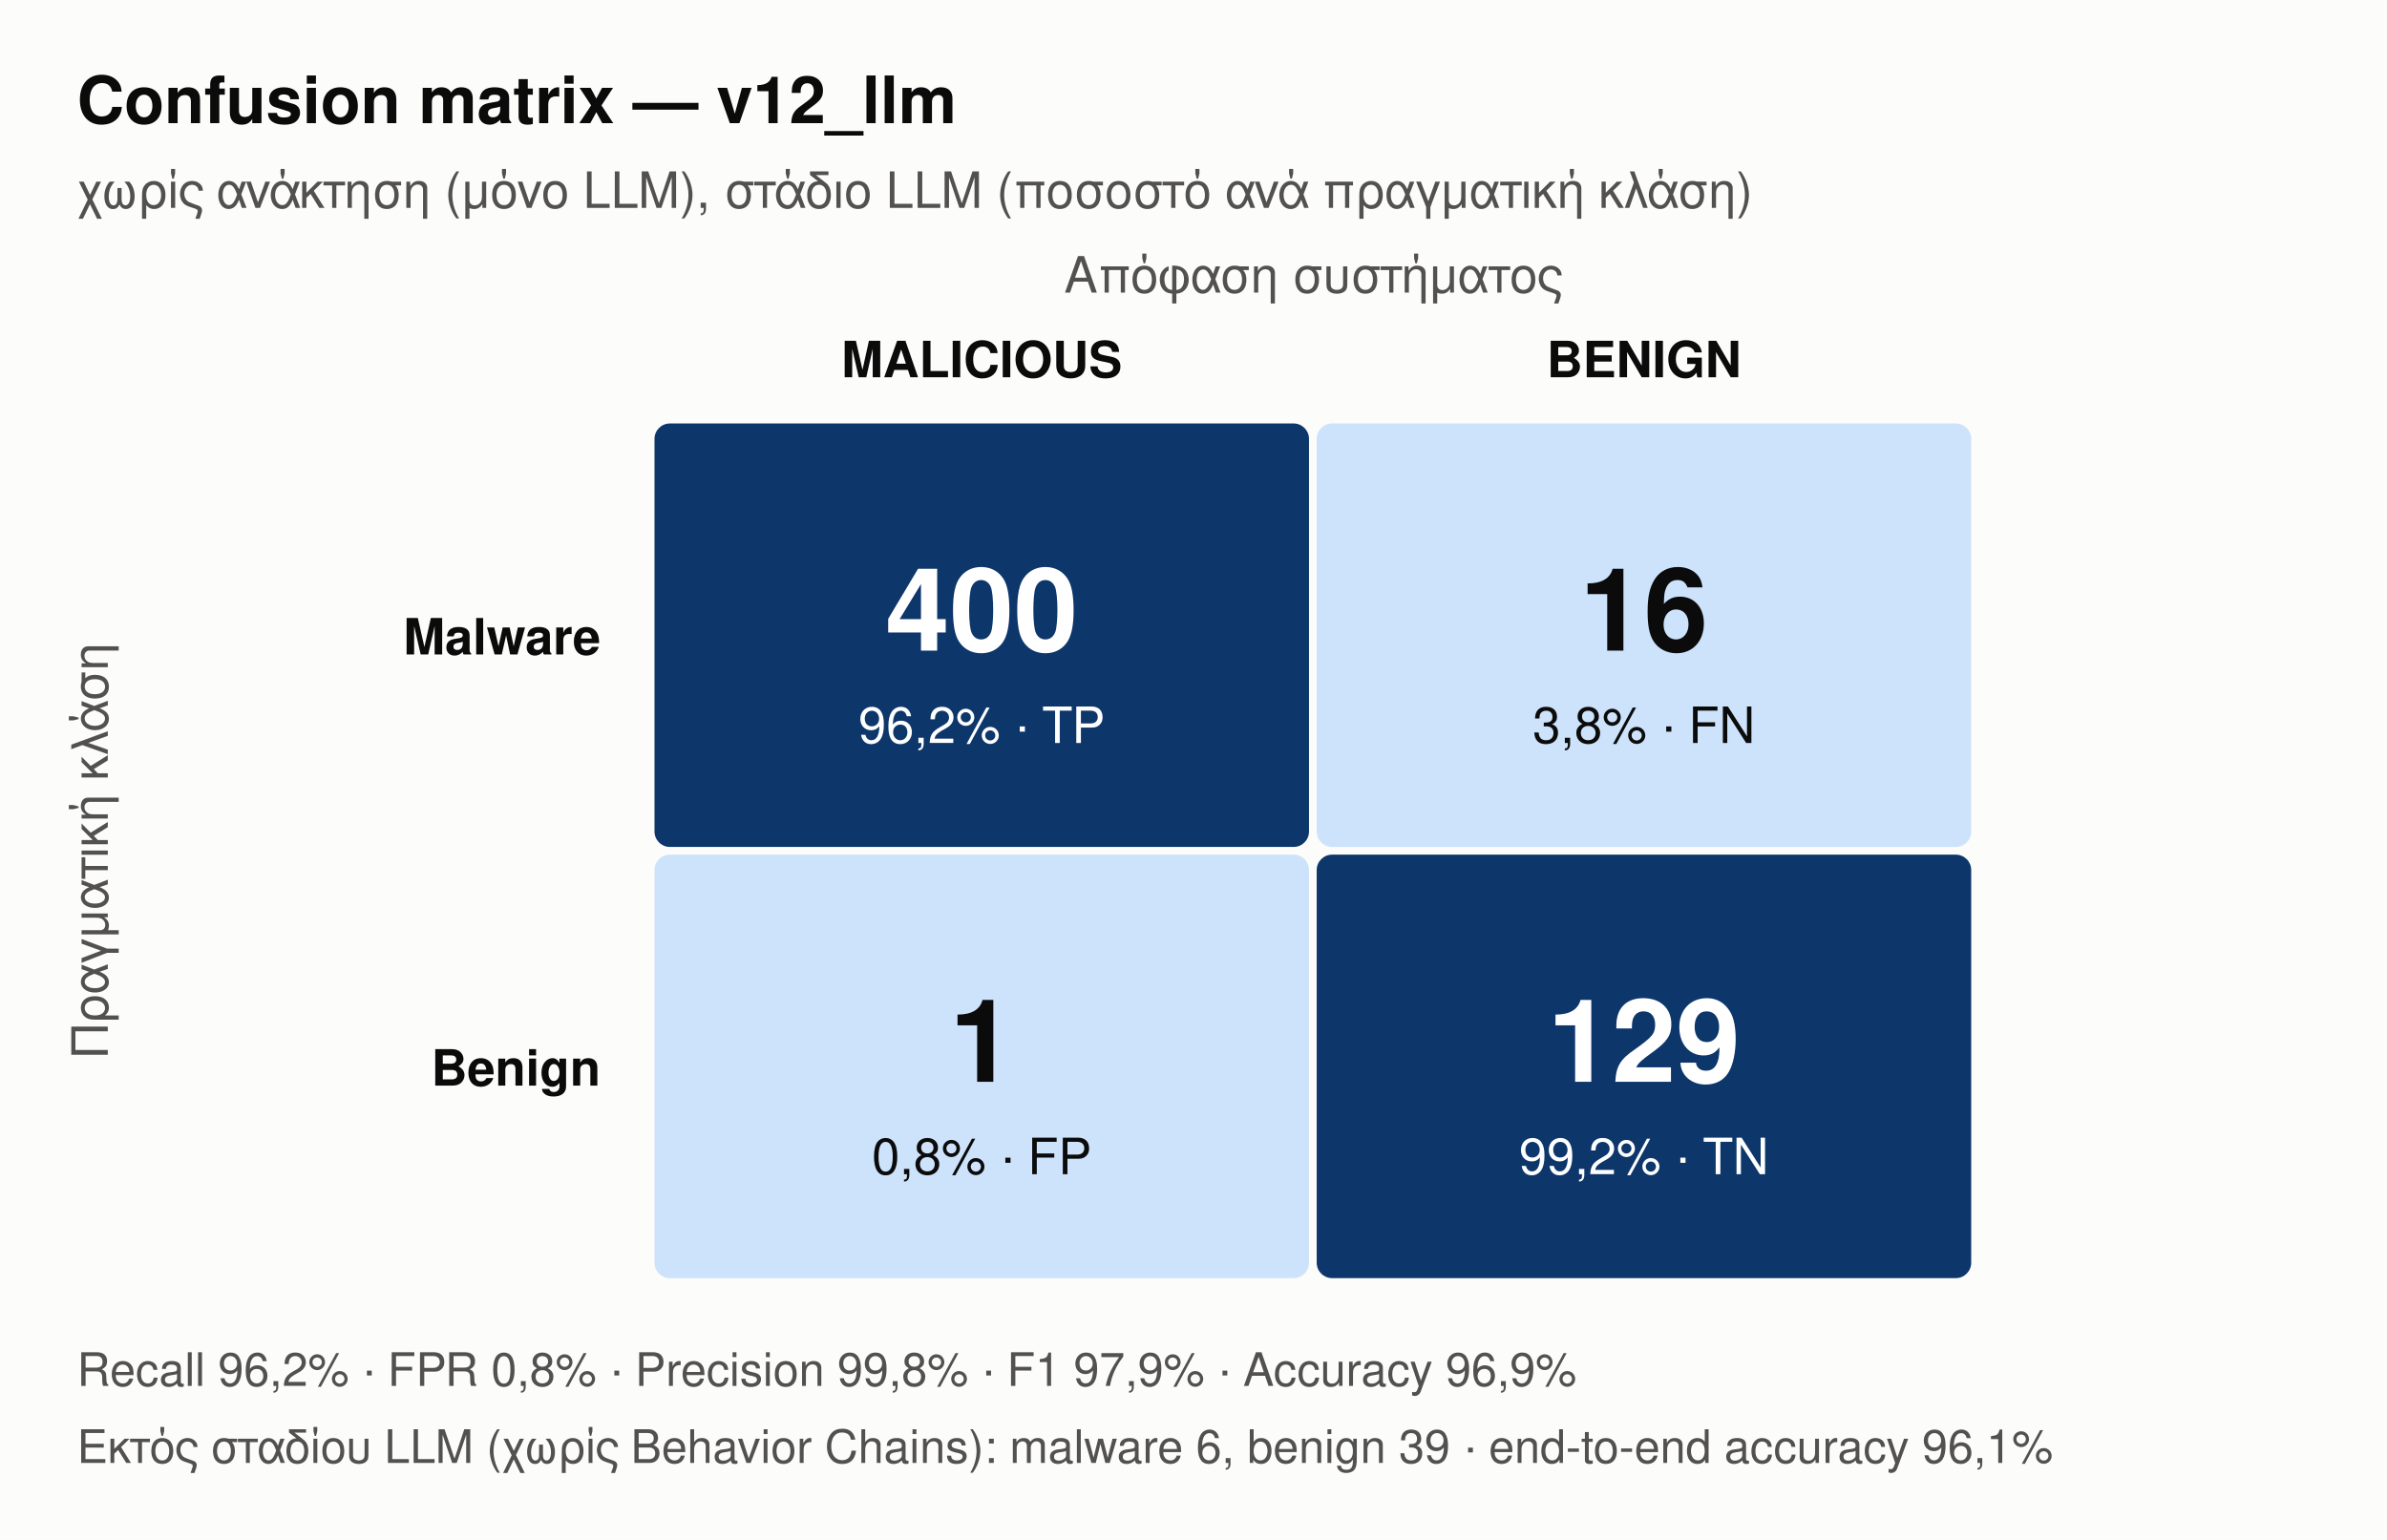
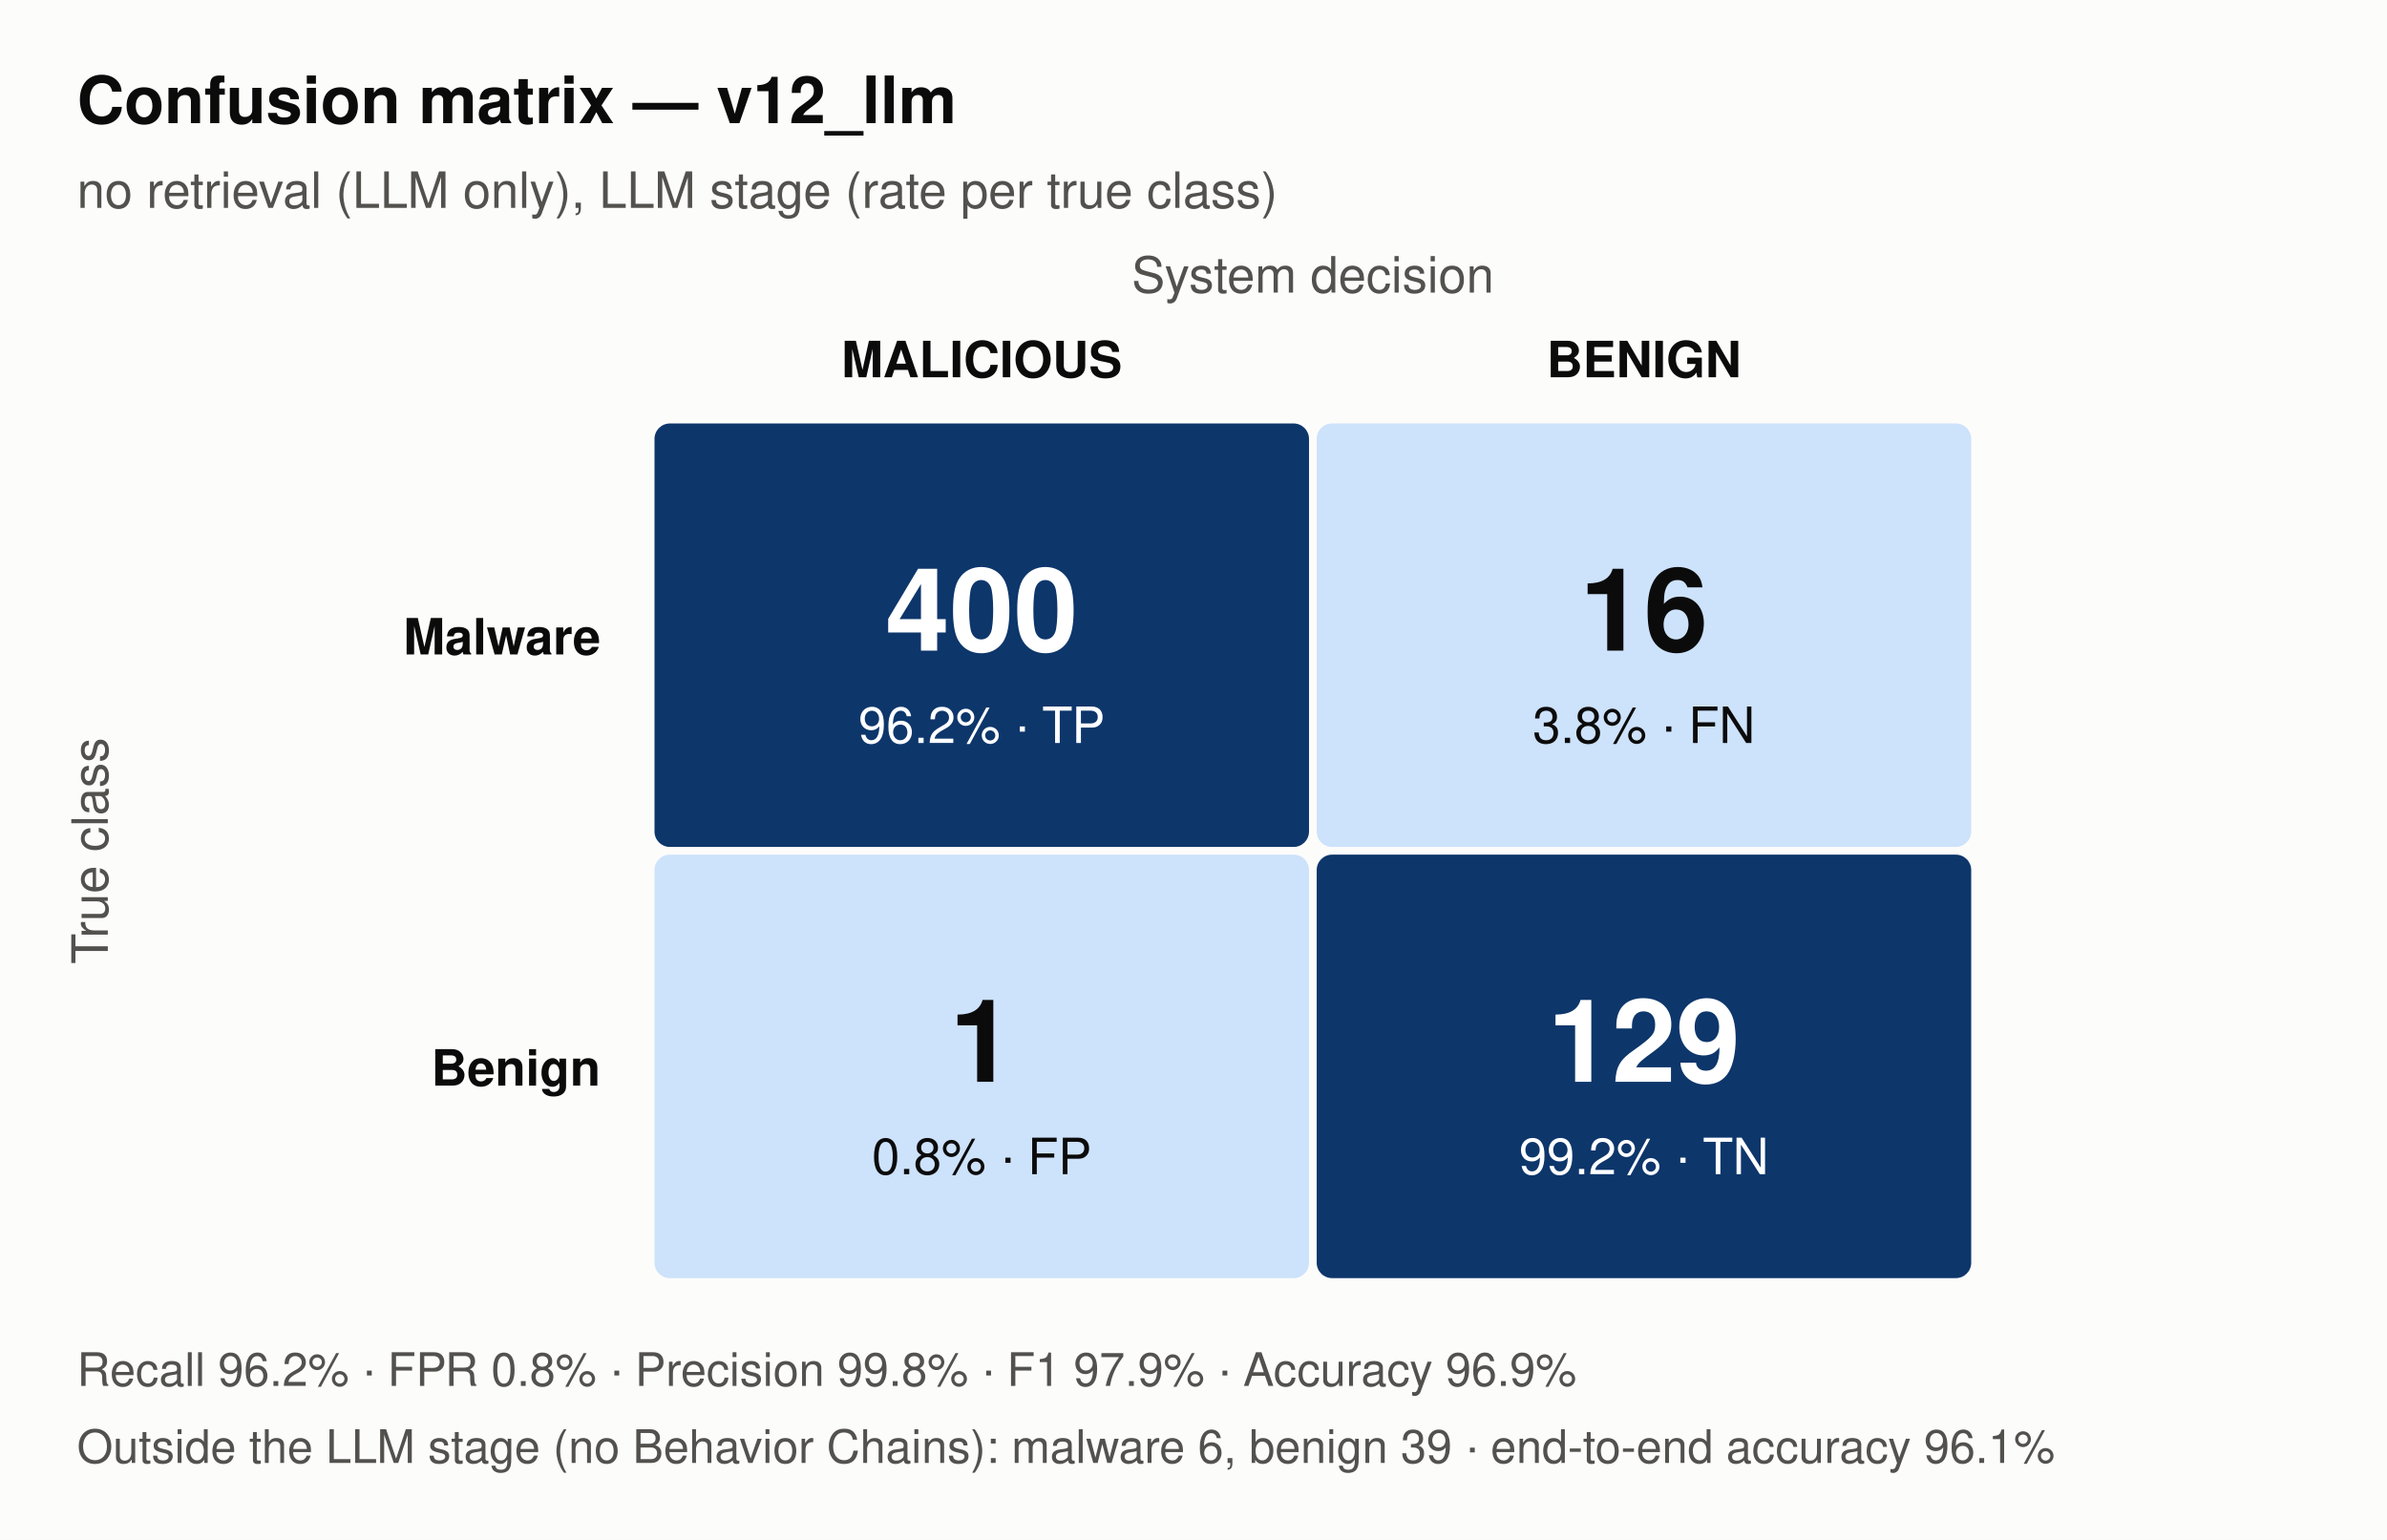
<svg xmlns="http://www.w3.org/2000/svg" viewBox="0 0 620 400" width="620" height="400" font-family="Helvetica, Arial, sans-serif">
  <rect width="620" height="400" fill="#fcfcfb" />
  <text x="20" y="32" font-size="17" font-weight="600" fill="#0b0b0b">Confusion matrix — v12_llm</text>
-   <text x="20" y="54" font-size="13" fill="#52514e">χωρίς ανάκτηση (μόνο LLM), στάδιο LLM (ποσοστό ανά πραγματική κλάση)</text>
-   <text x="341.0" y="76" font-size="13" fill="#52514e" text-anchor="middle">Απόφαση συστήματος</text>
+   <text x="20" y="54" font-size="13" fill="#52514e">no retrieval (LLM only), LLM stage (rate per true class)</text>
+   <text x="341.0" y="76" font-size="13" fill="#52514e" text-anchor="middle">System decision</text>
  <text x="255.0" y="98" font-size="13" font-weight="600" fill="#0b0b0b" text-anchor="middle">MALICIOUS</text>
  <text x="427.0" y="98" font-size="13" font-weight="600" fill="#0b0b0b" text-anchor="middle">BENIGN</text>
-   <text transform="translate(28,221.0) rotate(-90)" font-size="13" fill="#52514e" text-anchor="middle">Πραγματική κλάση</text>
+   <text transform="translate(28,221.0) rotate(-90)" font-size="13" fill="#52514e" text-anchor="middle">True class</text>
  <text x="156" y="170.0" font-size="13" font-weight="600" fill="#0b0b0b" text-anchor="end">Malware</text>
  <g>
    <rect x="170" y="110" width="170" height="110" rx="4" fill="#0d366b" />
    <text x="255.0" y="169.0" font-size="30" font-weight="700" fill="#ffffff" text-anchor="middle">400</text>
-     <text x="255.0" y="193.0" font-size="13" fill="#ffffff" text-anchor="middle">96,2% · TP</text>
+     <text x="255.0" y="193.0" font-size="13" fill="#ffffff" text-anchor="middle">96.2% · TP</text>
  </g>
  <g>
    <rect x="342" y="110" width="170" height="110" rx="4" fill="#cde2fb" />
    <text x="427.0" y="169.0" font-size="30" font-weight="700" fill="#0b0b0b" text-anchor="middle">16</text>
-     <text x="427.0" y="193.0" font-size="13" fill="#0b0b0b" text-anchor="middle">3,8% · FN</text>
+     <text x="427.0" y="193.0" font-size="13" fill="#0b0b0b" text-anchor="middle">3.8% · FN</text>
  </g>
  <text x="156" y="282.0" font-size="13" font-weight="600" fill="#0b0b0b" text-anchor="end">Benign</text>
  <g>
    <rect x="170" y="222" width="170" height="110" rx="4" fill="#cde2fb" />
    <text x="255.0" y="281.0" font-size="30" font-weight="700" fill="#0b0b0b" text-anchor="middle">1</text>
-     <text x="255.0" y="305.0" font-size="13" fill="#0b0b0b" text-anchor="middle">0,8% · FP</text>
+     <text x="255.0" y="305.0" font-size="13" fill="#0b0b0b" text-anchor="middle">0.8% · FP</text>
  </g>
  <g>
    <rect x="342" y="222" width="170" height="110" rx="4" fill="#0d366b" />
    <text x="427.0" y="281.0" font-size="30" font-weight="700" fill="#ffffff" text-anchor="middle">129</text>
-     <text x="427.0" y="305.0" font-size="13" fill="#ffffff" text-anchor="middle">99,2% · TN</text>
+     <text x="427.0" y="305.0" font-size="13" fill="#ffffff" text-anchor="middle">99.2% · TN</text>
  </g>
-   <text x="20" y="360" font-size="12" fill="#52514e">Recall 96,2% · FPR 0,8% · Precision 99,8% · F1 97,9% · Accuracy 96,9%</text>
-   <text x="20" y="380" font-size="12" fill="#52514e">Εκτός σταδίου LLM (χωρίς Behavior Chains): malware 6, benign 39 · end-to-end accuracy 96,1%</text>
+   <text x="20" y="360" font-size="12" fill="#52514e">Recall 96.2% · FPR 0.8% · Precision 99.8% · F1 97.9% · Accuracy 96.9%</text>
+   <text x="20" y="380" font-size="12" fill="#52514e">Outside the LLM stage (no Behavior Chains): malware 6, benign 39 · end-to-end accuracy 96.1%</text>
</svg>
